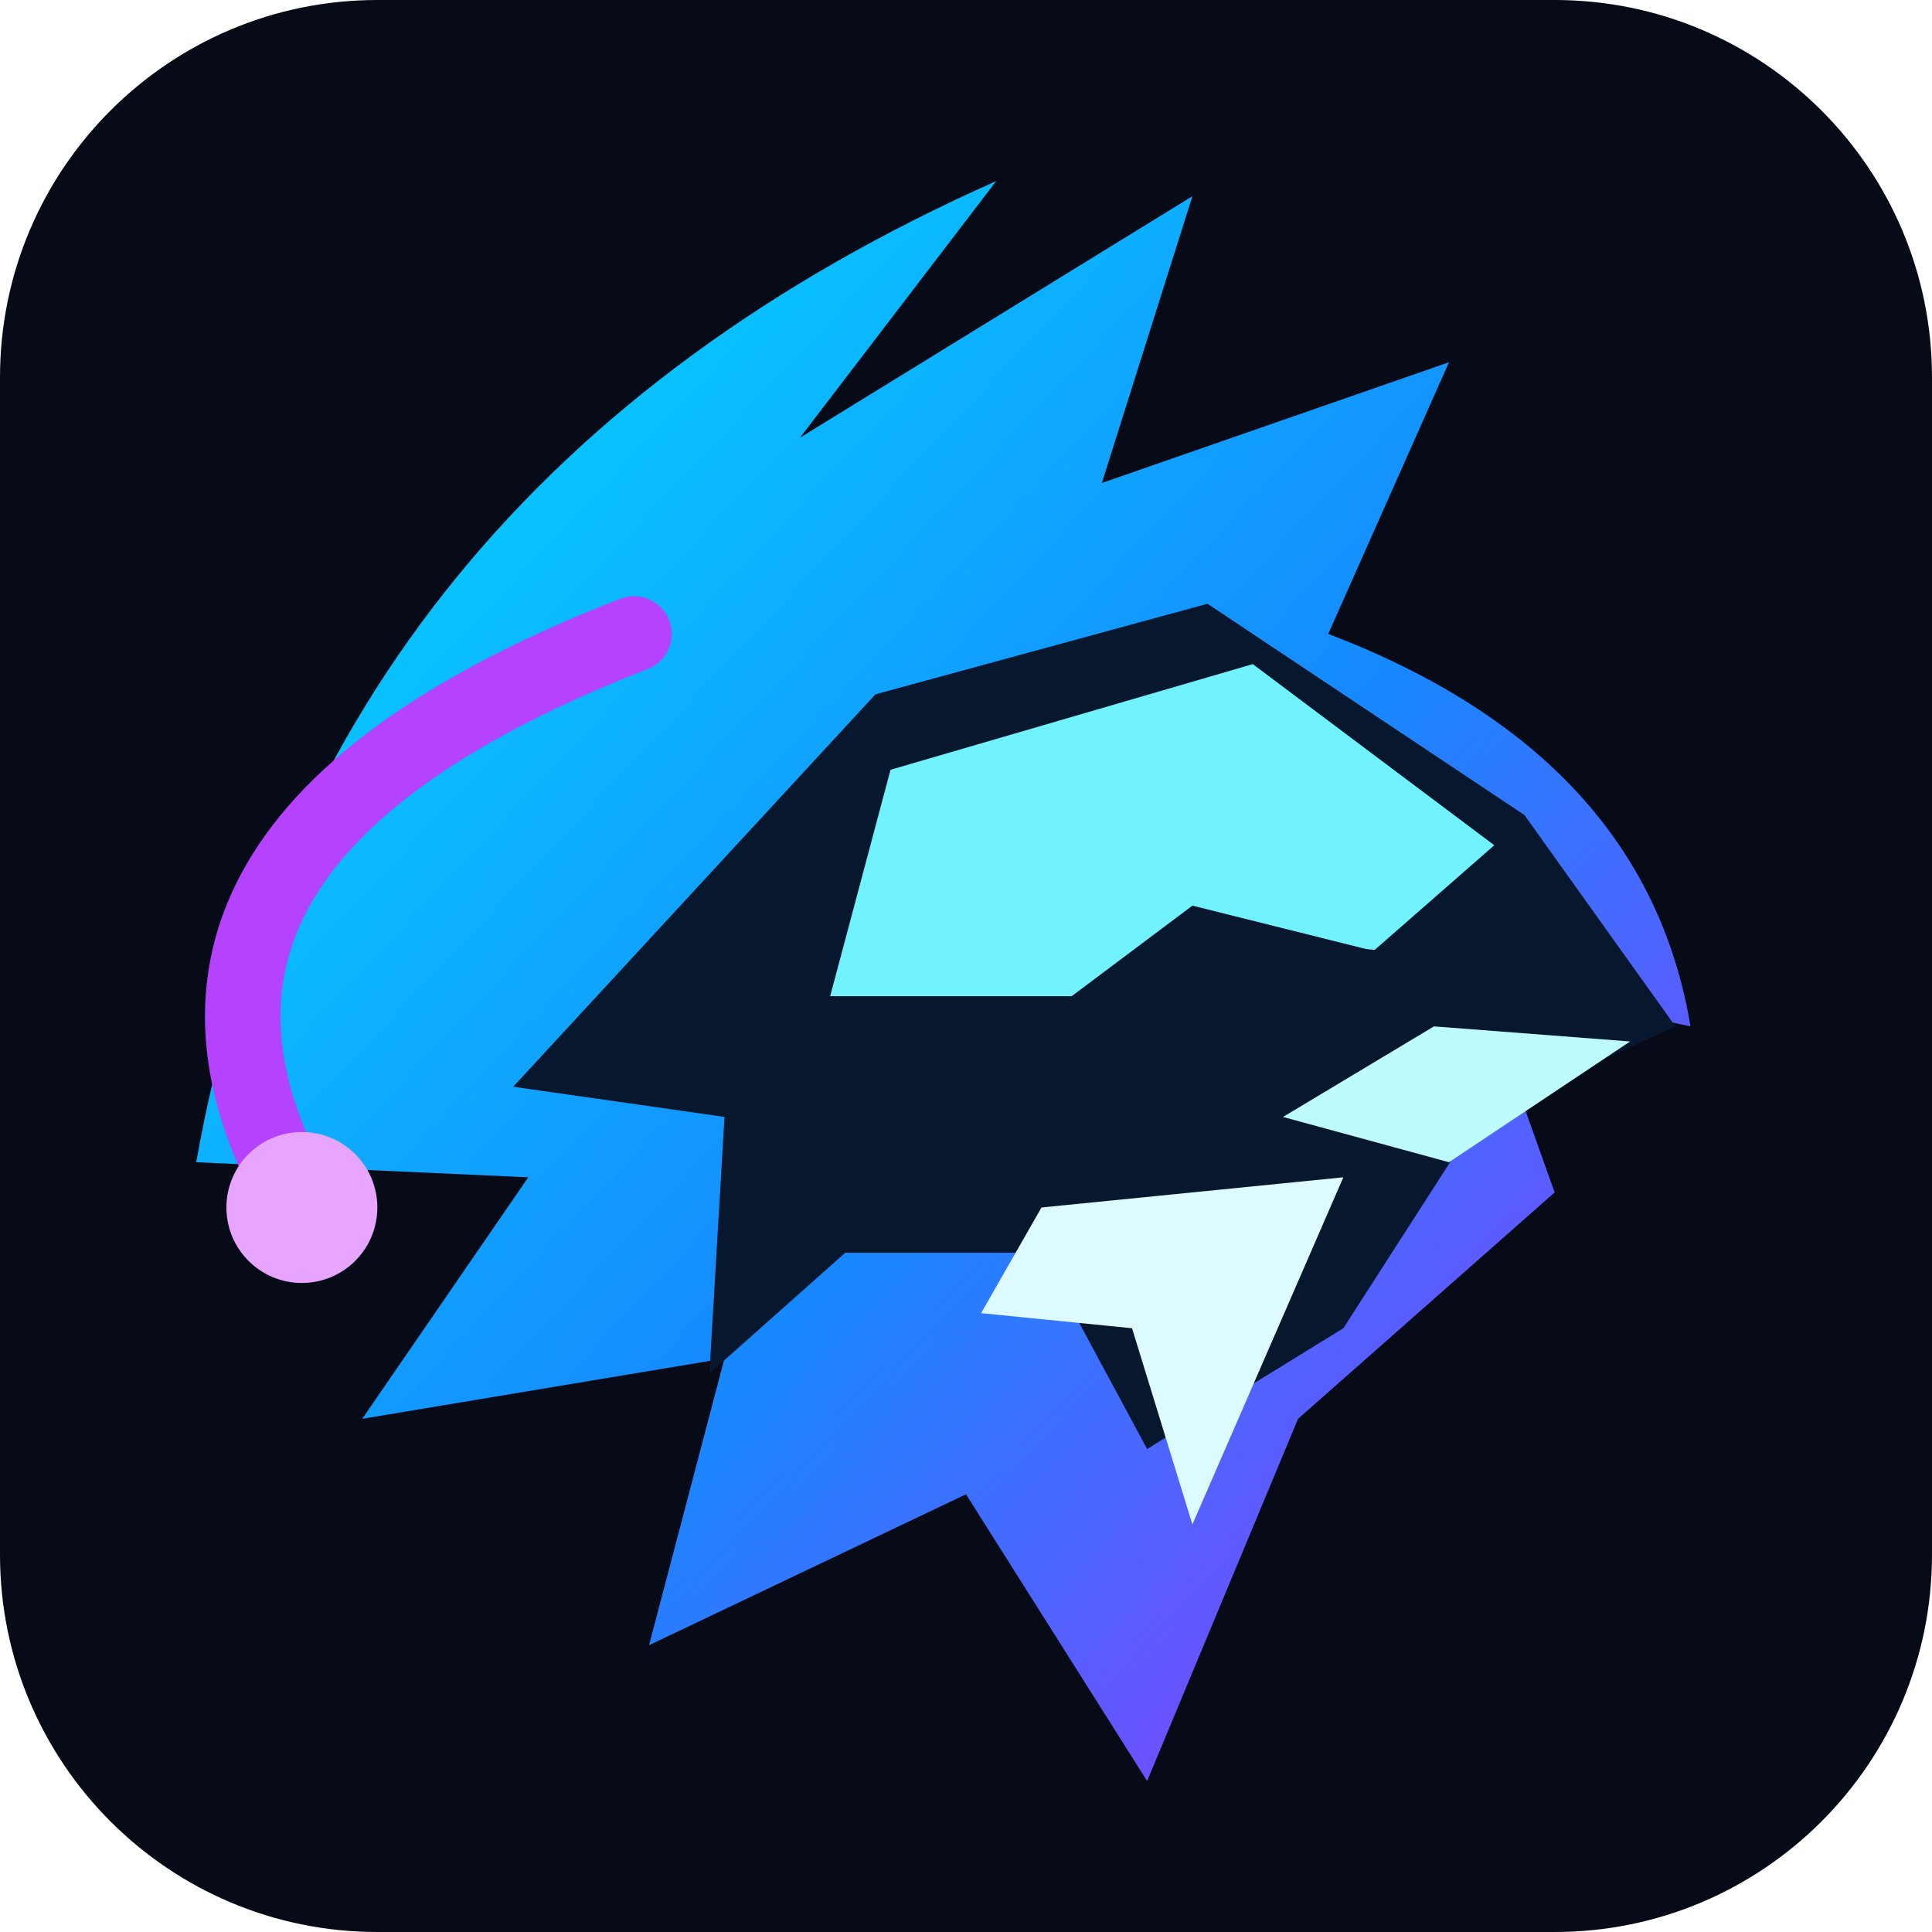
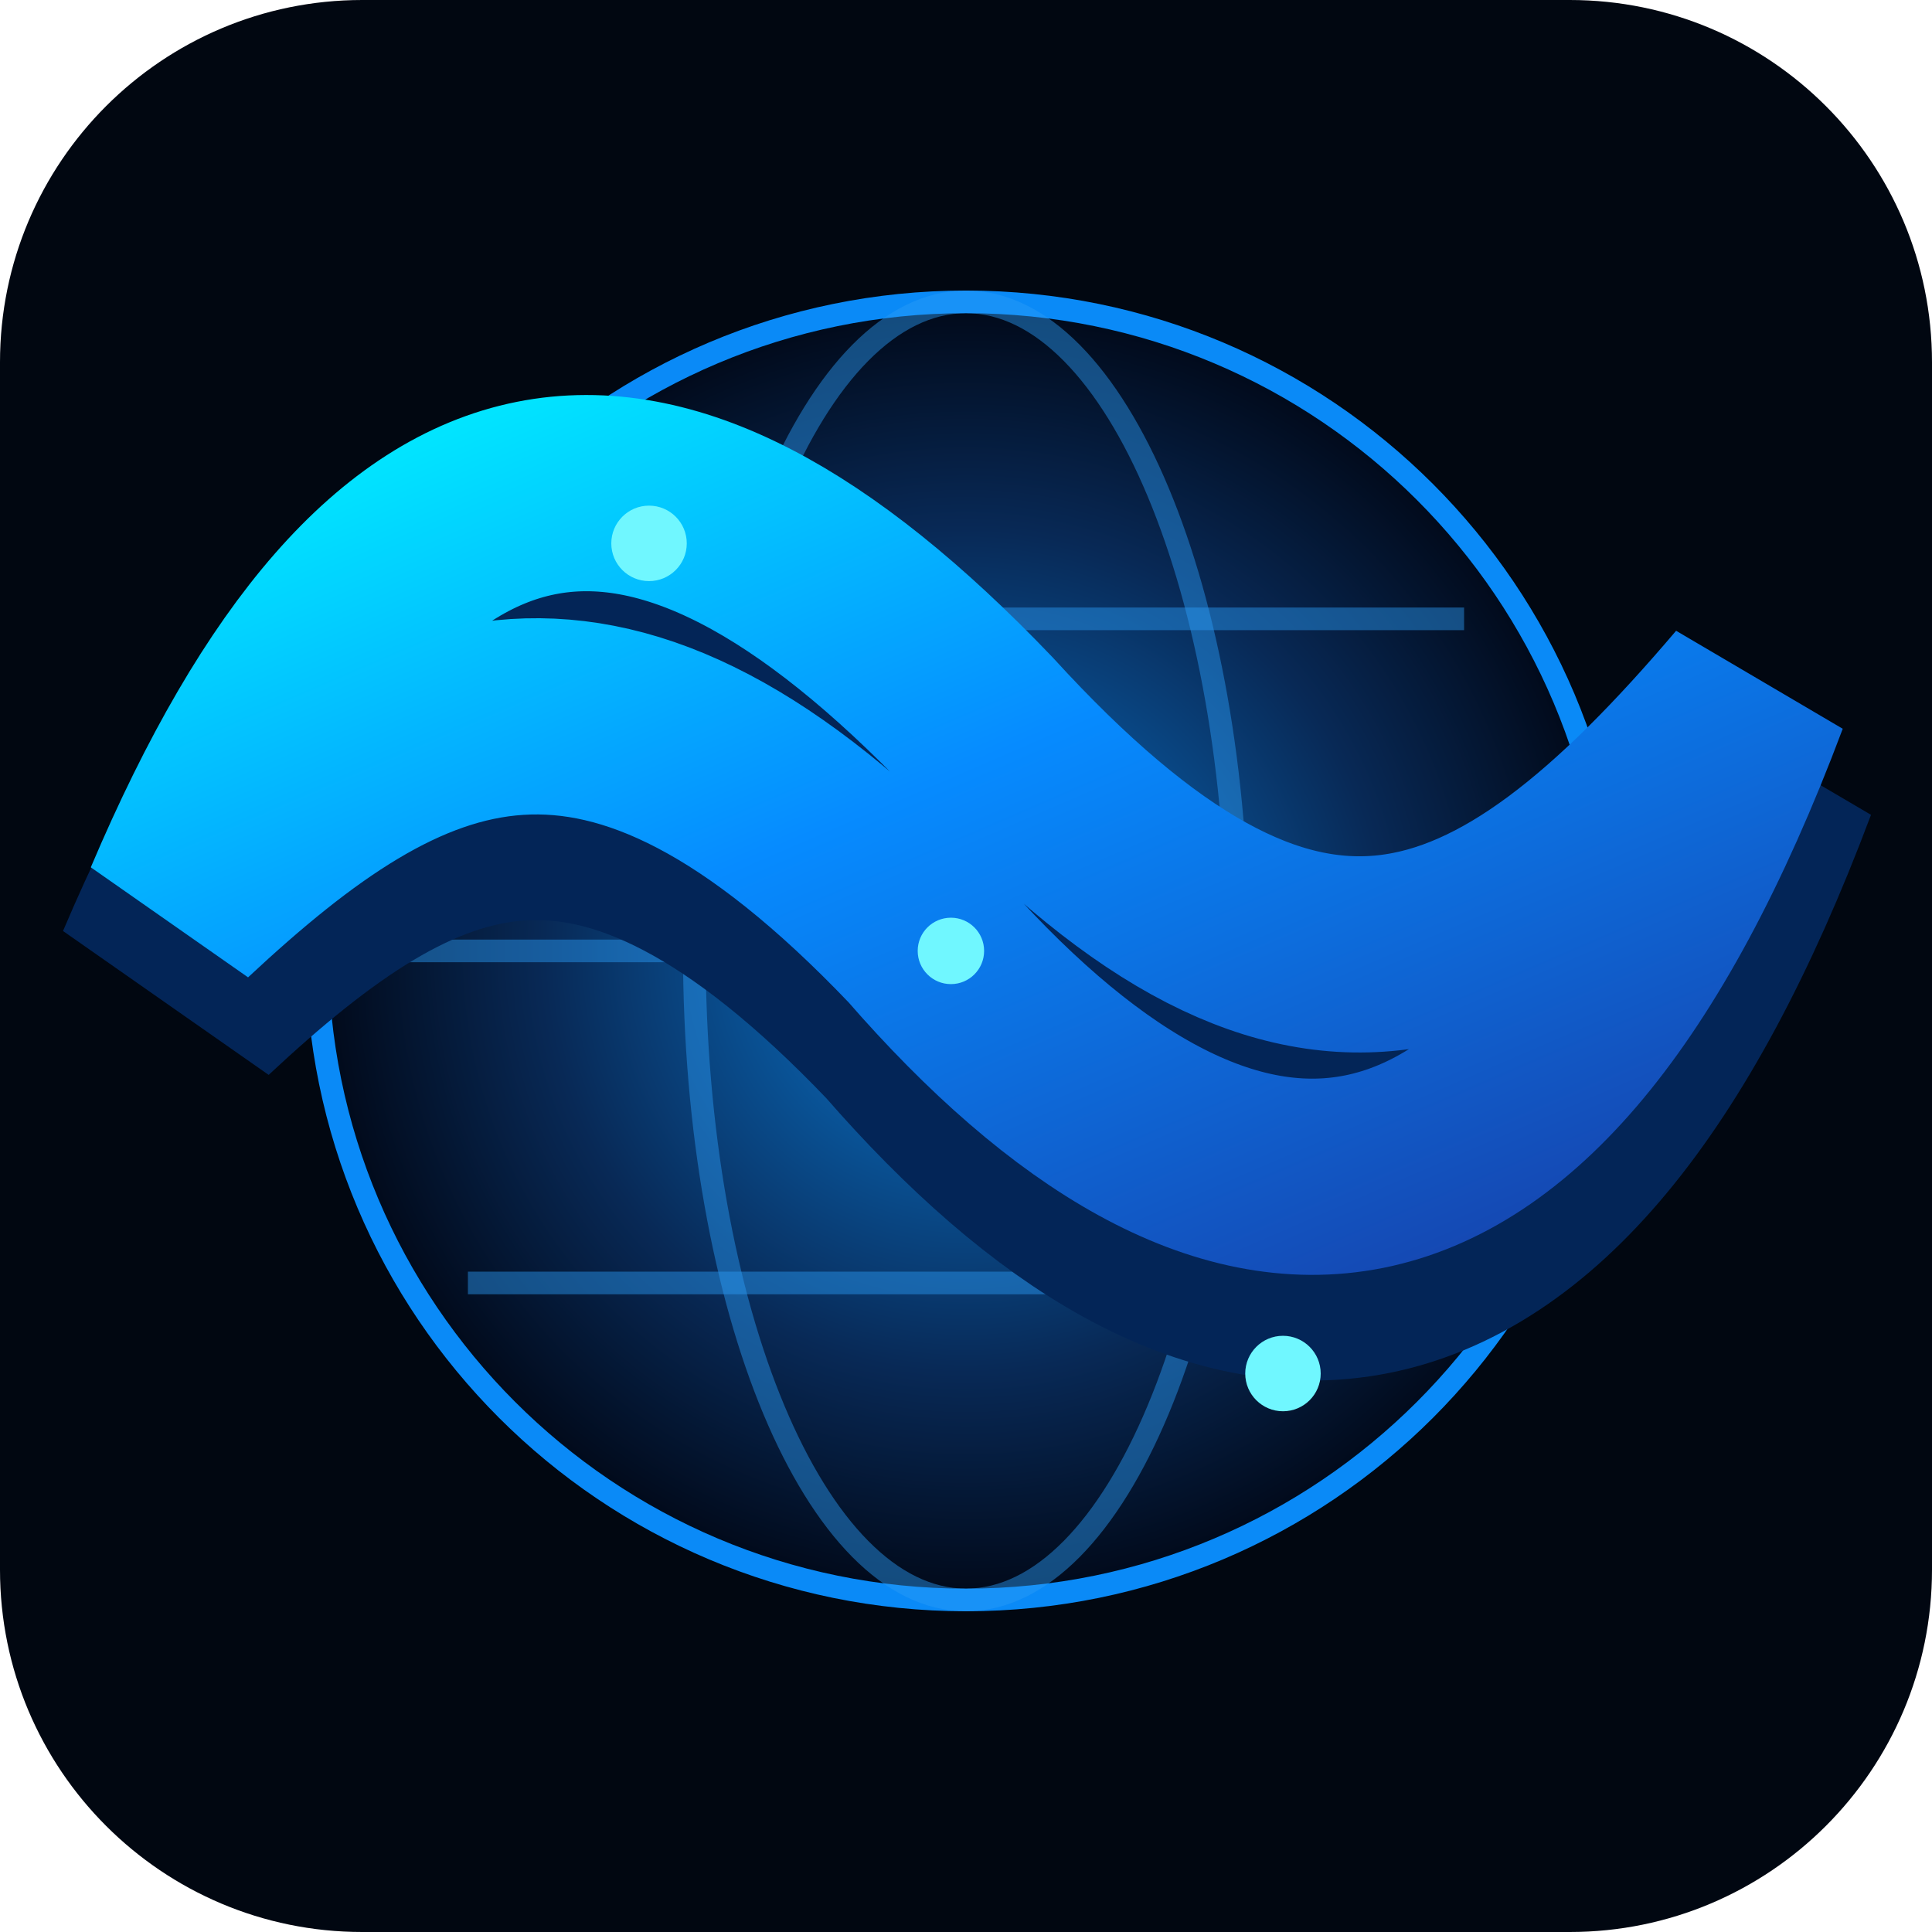
<svg xmlns="http://www.w3.org/2000/svg" viewBox="0 0 128 128">
  <defs>
-     <linearGradient id="mane" x1="0" y1="0" x2="1" y2="1">
-       <stop stop-color="#00E5FF" />
-       <stop offset=".55" stop-color="#1689FF" />
-       <stop offset="1" stop-color="#A42BFF" />
+     <linearGradient id="wrap" x1="0" y1="0" x2="1" y2="1">
+       <stop stop-color="#00edff" />
+       <stop offset=".45" stop-color="#068bff" />
+       <stop offset="1" stop-color="#1643ad" />
    </linearGradient>
+     <radialGradient id="globe">
+       <stop stop-color="#0b7cd6" />
+       <stop offset=".65" stop-color="#082956" />
+       <stop offset="1" stop-color="#010919" />
+     </radialGradient>
  </defs>
-   <rect width="128" height="128" rx="25" fill="#070B18" />
-   <path d="M13 77Q21 32 66 12L53 29 79 13 73 32 96 24 88 42Q109 50 112 68L98 65 103 79 86 94 76 118 64 99 43 109 48 90 24 94 35 78Z" fill="url(#mane)" />
-   <path d="M34 72 58 46 80 40 101 54 111 68 98 74 89 88 76 96 69 83 56 83 47 91 48 74Z" fill="#07172D" />
-   <path d="M59 51 83 44 99 56 91 63 79 60 71 66 55 66Z" fill="#70F3FF" />
-   <path d="m79 62 13 1-8 5-10-1Z" fill="#07172D" />
-   <path d="m95 68 13 1-12 8-11-3Z" fill="#BDFBFF" />
-   <path d="M69 80 89 78 79 101 75 88 65 87Z" fill="#DDFBFF" />
-   <path d="M20 80Q6 56 42 42" fill="none" stroke="#B442FF" stroke-width="5" stroke-linecap="round" />
-   <circle cx="20" cy="80" r="5" fill="#E8A5FF" />
+   <rect width="128" height="128" rx="24" fill="#010711" />
+   <circle cx="64" cy="63" r="43" fill="url(#globe)" stroke="#0a8af7" stroke-width="1.5" />
+   <g stroke="#2b9bf6" stroke-opacity=".45" fill="none" stroke-width="1.5">
+     <ellipse cx="64" cy="63" rx="18" ry="43" />
+     <path d="M22 63h84M31 41h66M31 85h66" />
+   </g>
+   <path d="M12 65C26 32 43 30 65 53c21 23 34 18 51-2-15 40-35 39-55 16C40 45 27 51 12 65Z" fill="none" stroke="#032557" stroke-width="17" stroke-linecap="round" />
+   <path d="M12 60C26 27 43 25 65 48c21 23 34 18 51-2-15 40-35 39-55 16C40 40 27 46 12 60Z" fill="none" stroke="url(#wrap)" stroke-width="13" stroke-linecap="round" />
+   <g fill="#70f7ff">
+     <circle cx="43" cy="36" r="2.5" />
+     <circle cx="85" cy="91" r="2.5" />
+     <circle cx="63" cy="63" r="2.2" />
+   </g>
</svg>
